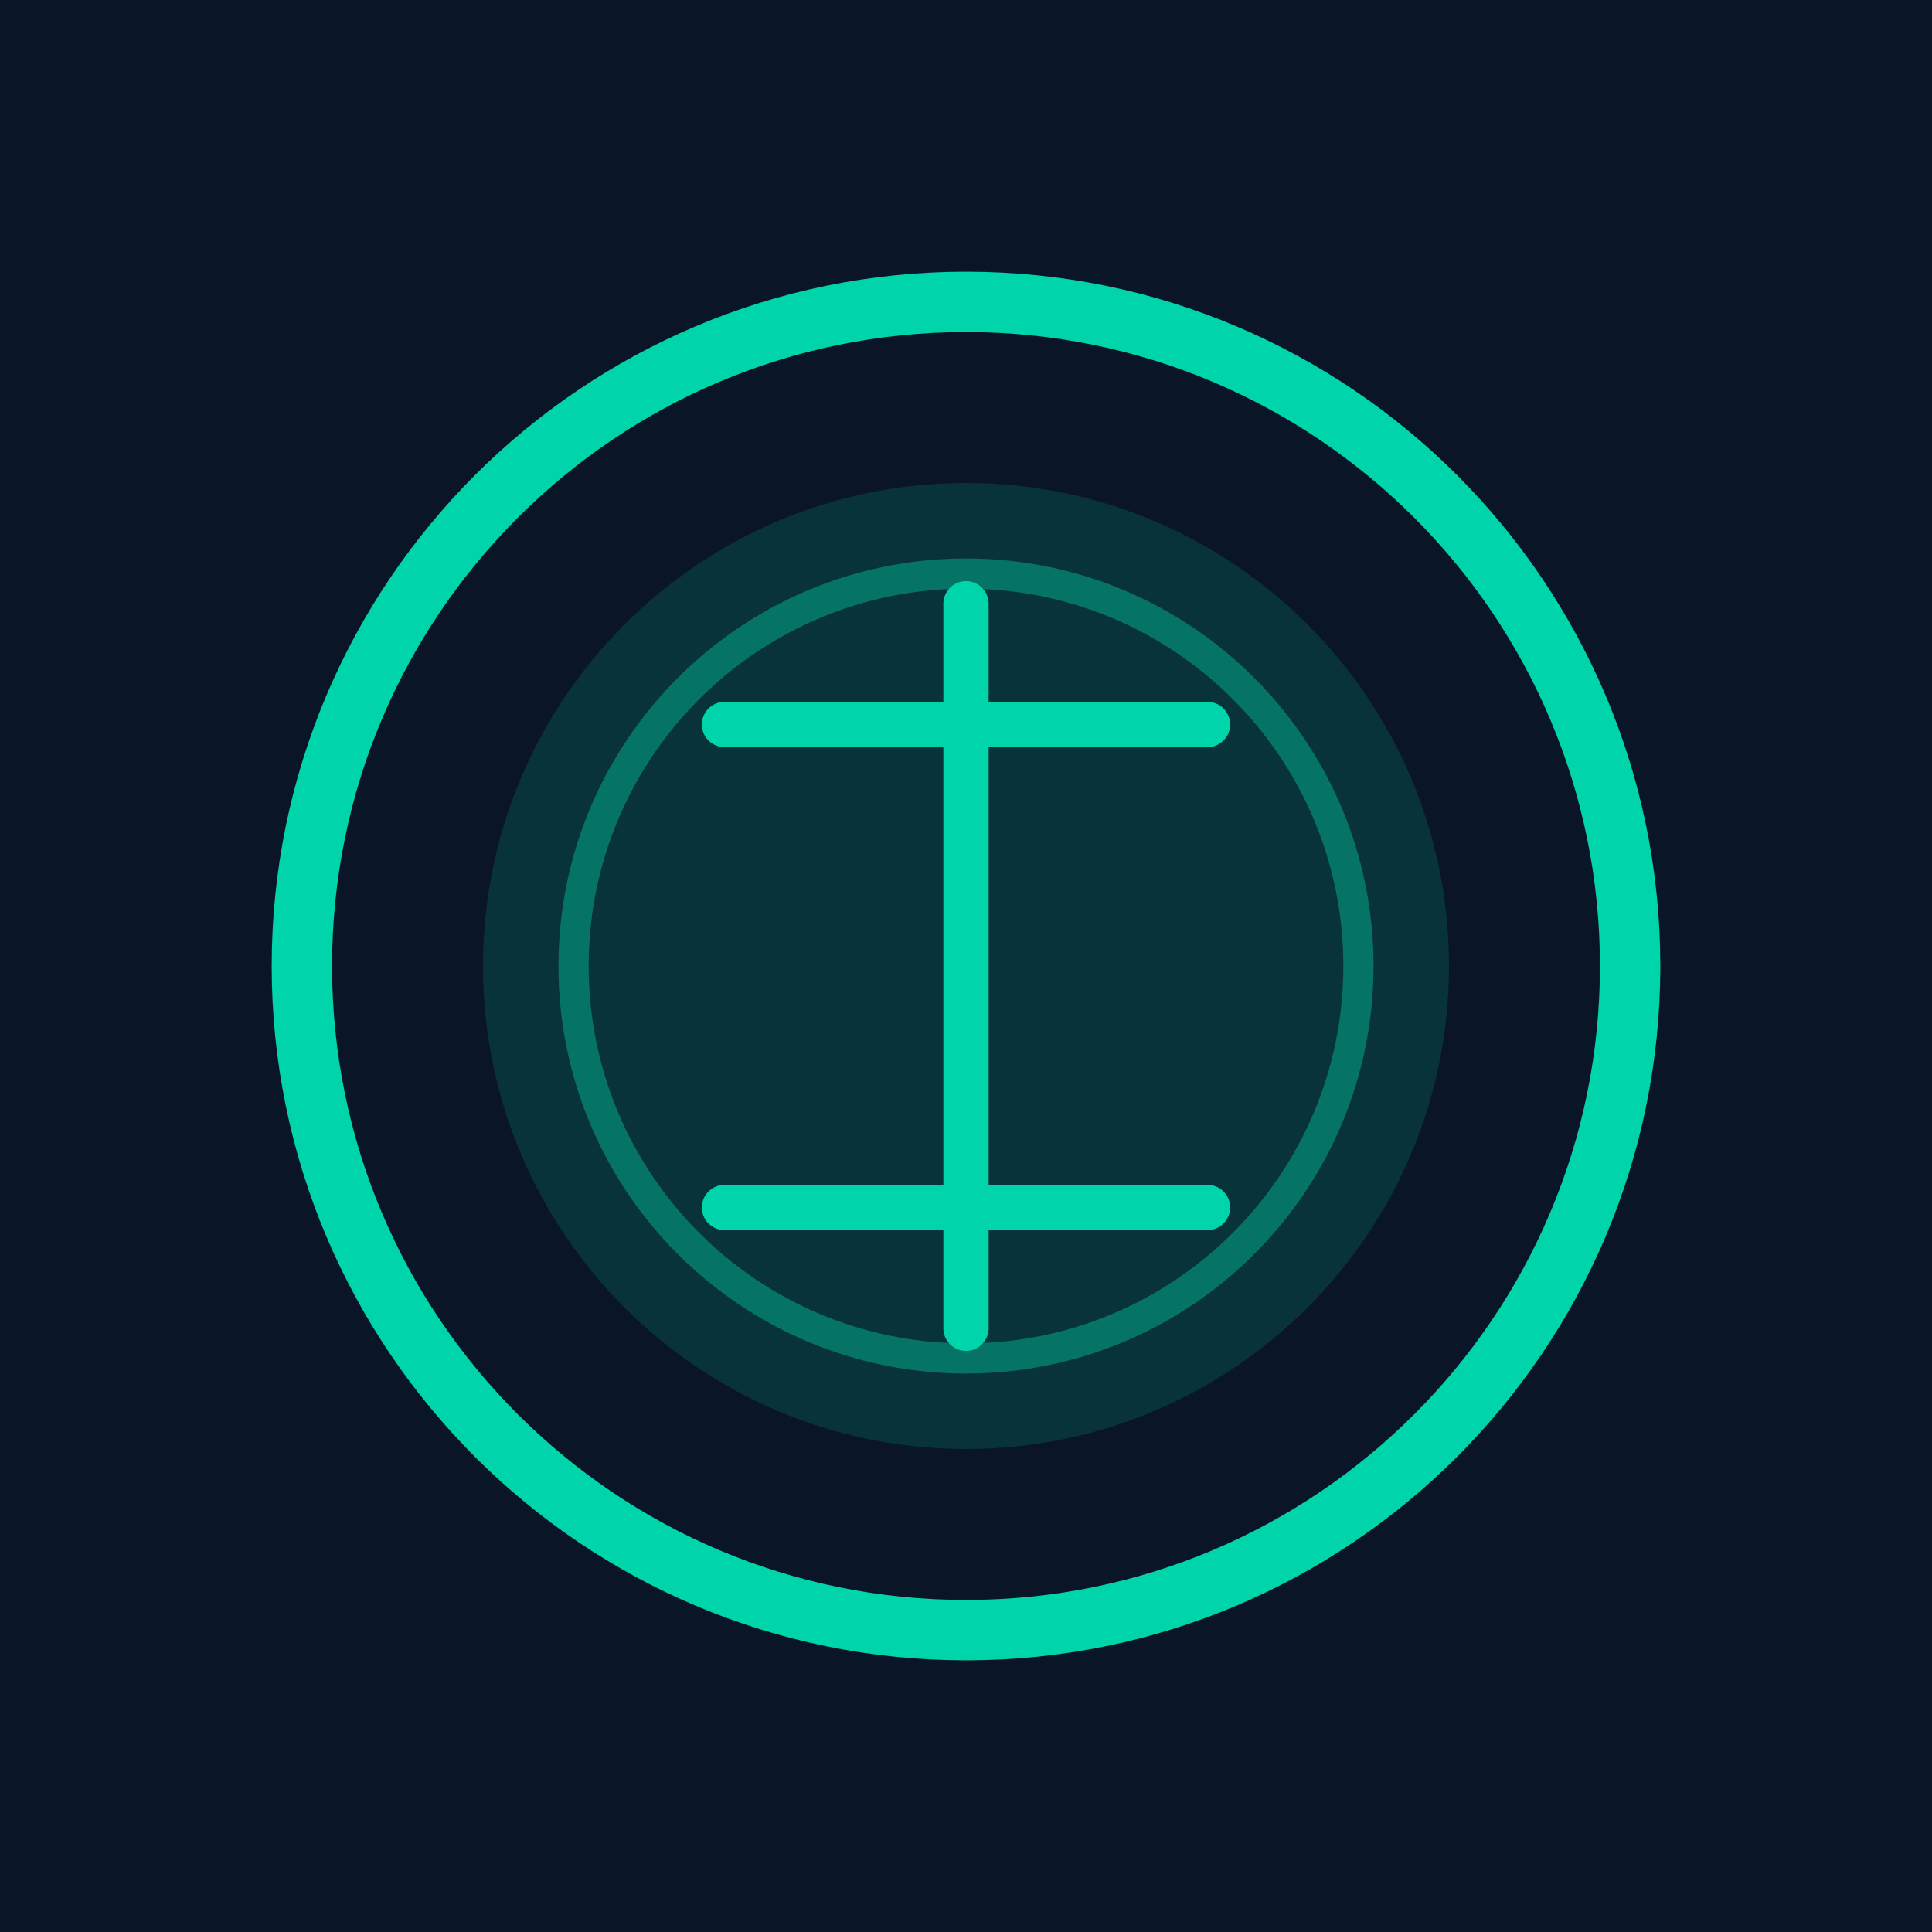
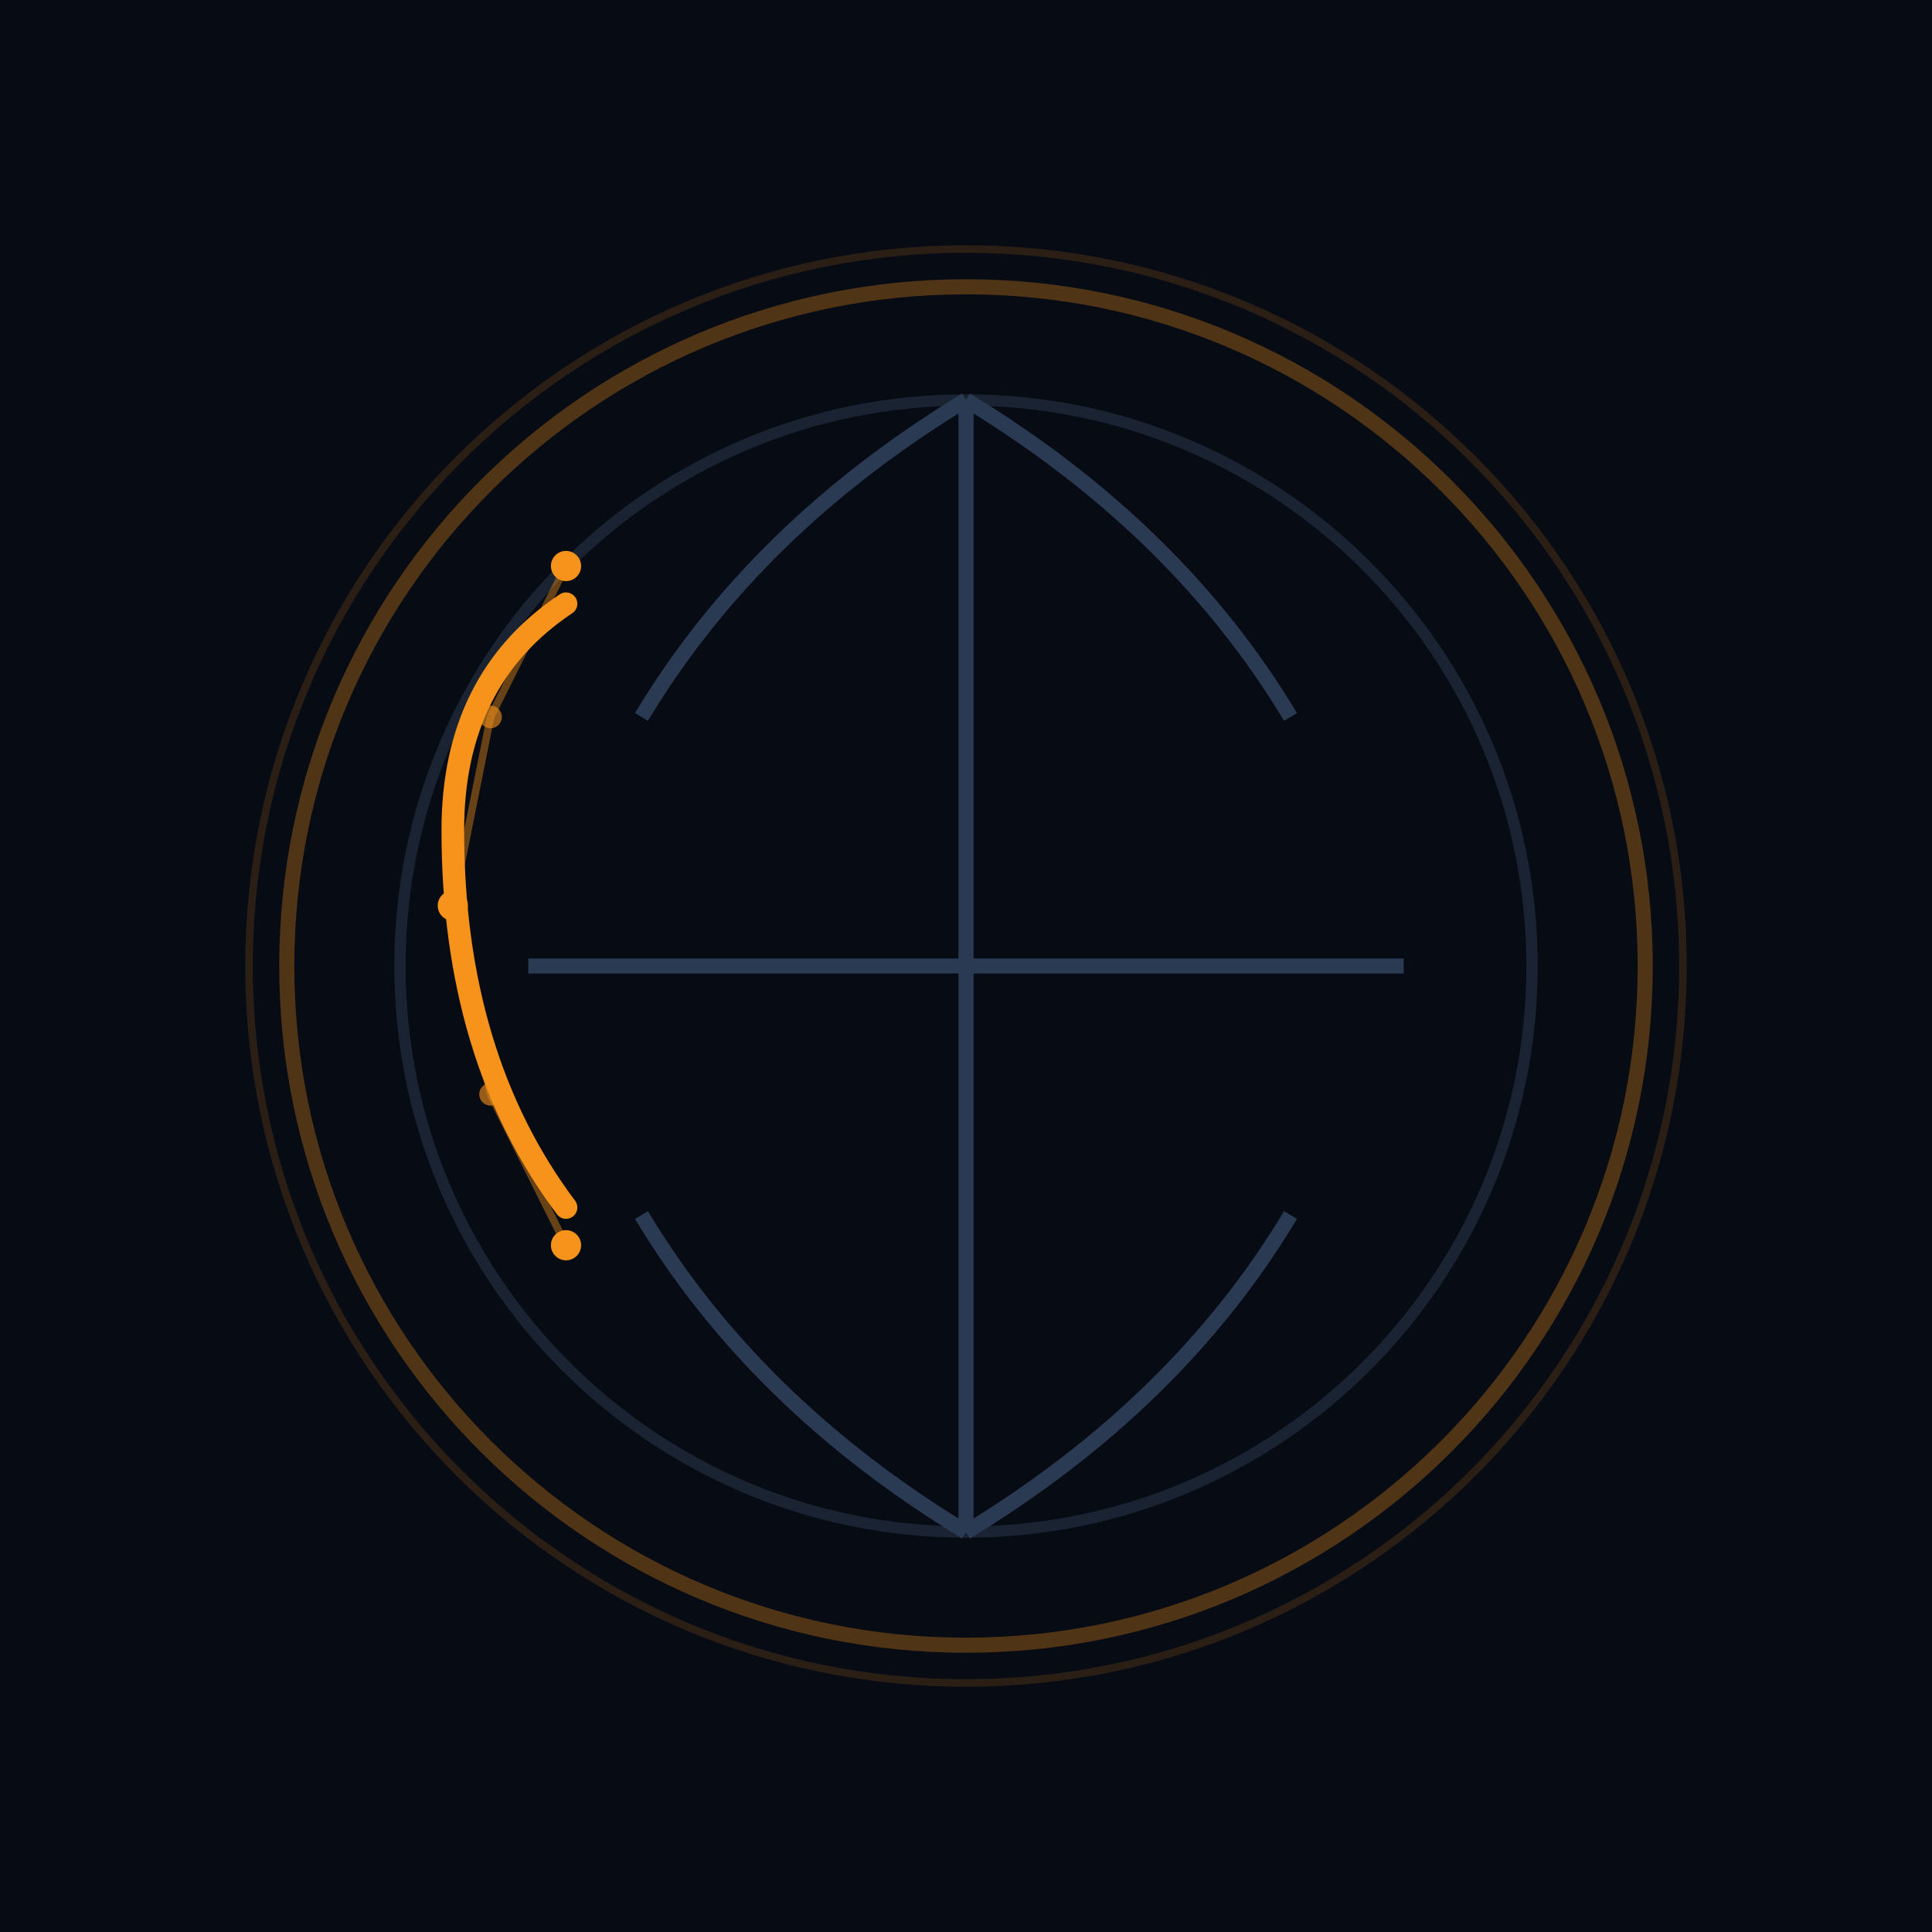
<svg xmlns="http://www.w3.org/2000/svg" viewBox="0 0 256 256">
-   <rect width="256" height="256" fill="#0A1628" />
-   <circle cx="128" cy="128" r="88" fill="none" stroke="#00D4AA" stroke-width="8" />
-   <circle cx="128" cy="128" r="64" fill="#00D4AA" opacity="0.15" />
-   <path d="M128 80 L128 176 M96 96 L160 96 M96 160 L160 160" stroke="#00D4AA" stroke-width="6" stroke-linecap="round" />
-   <circle cx="128" cy="128" r="52" fill="none" stroke="#00D4AA" stroke-width="4" opacity="0.4" />
+   <rect width="256" height="256" fill="#070B14" />
+   <circle cx="128" cy="128" r="90" fill="none" stroke="#F7931A" stroke-width="2" opacity="0.3" />
+   <circle cx="128" cy="128" r="75" fill="none" stroke="#1a2332" stroke-width="1.5" />
+   <path d="M 128 53 Q 100 70 85 95" fill="none" stroke="#2a3a52" stroke-width="2" />
+   <path d="M 128 53 Q 156 70 171 95" fill="none" stroke="#2a3a52" stroke-width="2" />
+   <path d="M 70 128 Q 85 128 100 128 L 156 128 Q 171 128 186 128" fill="none" stroke="#2a3a52" stroke-width="2" />
+   <path d="M 85 161 Q 100 186 128 203" fill="none" stroke="#2a3a52" stroke-width="2" />
+   <path d="M 171 161 Q 156 186 128 203" fill="none" stroke="#2a3a52" stroke-width="2" />
+   <path d="M 128 53 L 128 203" fill="none" stroke="#2a3a52" stroke-width="2" />
+   <path d="M 75 80 Q 60 90 60 110 Q 60 140 75 160" fill="none" stroke="#F7931A" stroke-width="3" stroke-linecap="round" />
+   <circle cx="75" cy="75" r="2" fill="#F7931A" />
+   <circle cx="65" cy="95" r="1.5" fill="#F7931A" opacity="0.6" />
+   <circle cx="60" cy="120" r="2" fill="#F7931A" />
+   <circle cx="65" cy="145" r="1.5" fill="#F7931A" opacity="0.6" />
+   <circle cx="75" cy="165" r="2" fill="#F7931A" />
+   <line x1="75" y1="75" x2="65" y2="95" stroke="#F7931A" stroke-width="1" opacity="0.4" />
+   <line x1="65" y1="95" x2="60" y2="120" stroke="#F7931A" stroke-width="1" opacity="0.4" />
+   <line x1="60" y1="120" x2="65" y2="145" stroke="#F7931A" stroke-width="1" opacity="0.4" />
+   <line x1="65" y1="145" x2="75" y2="165" stroke="#F7931A" stroke-width="1" opacity="0.4" />
+   <circle cx="128" cy="128" r="95" fill="none" stroke="#F7931A" stroke-width="1" opacity="0.15" />
</svg>
